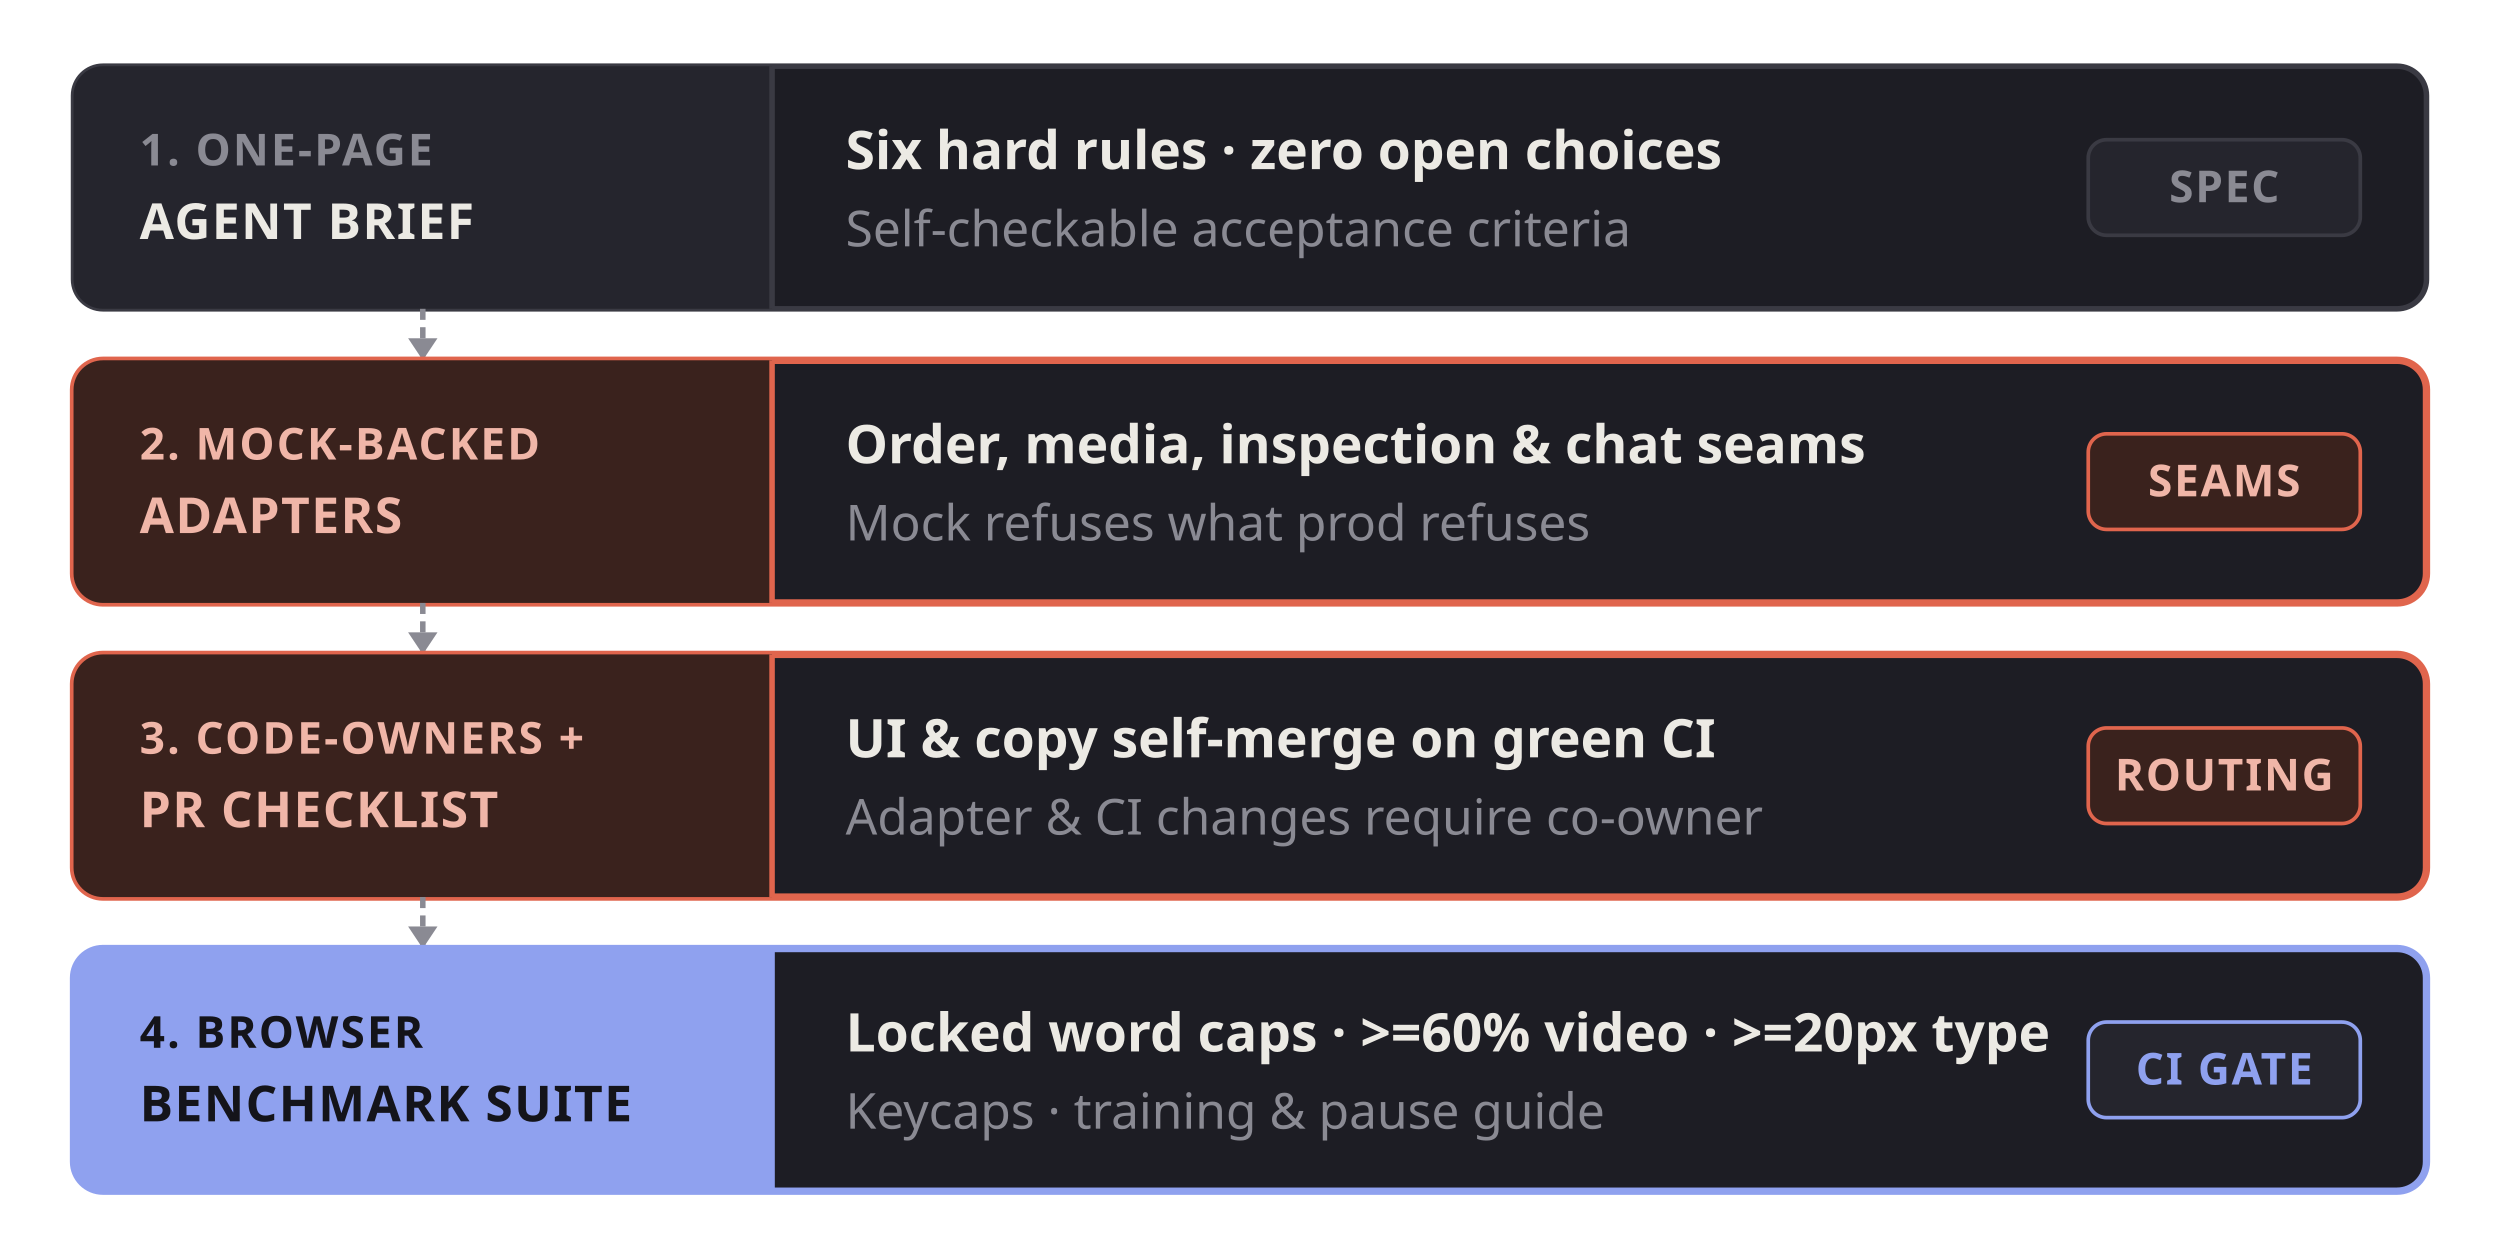
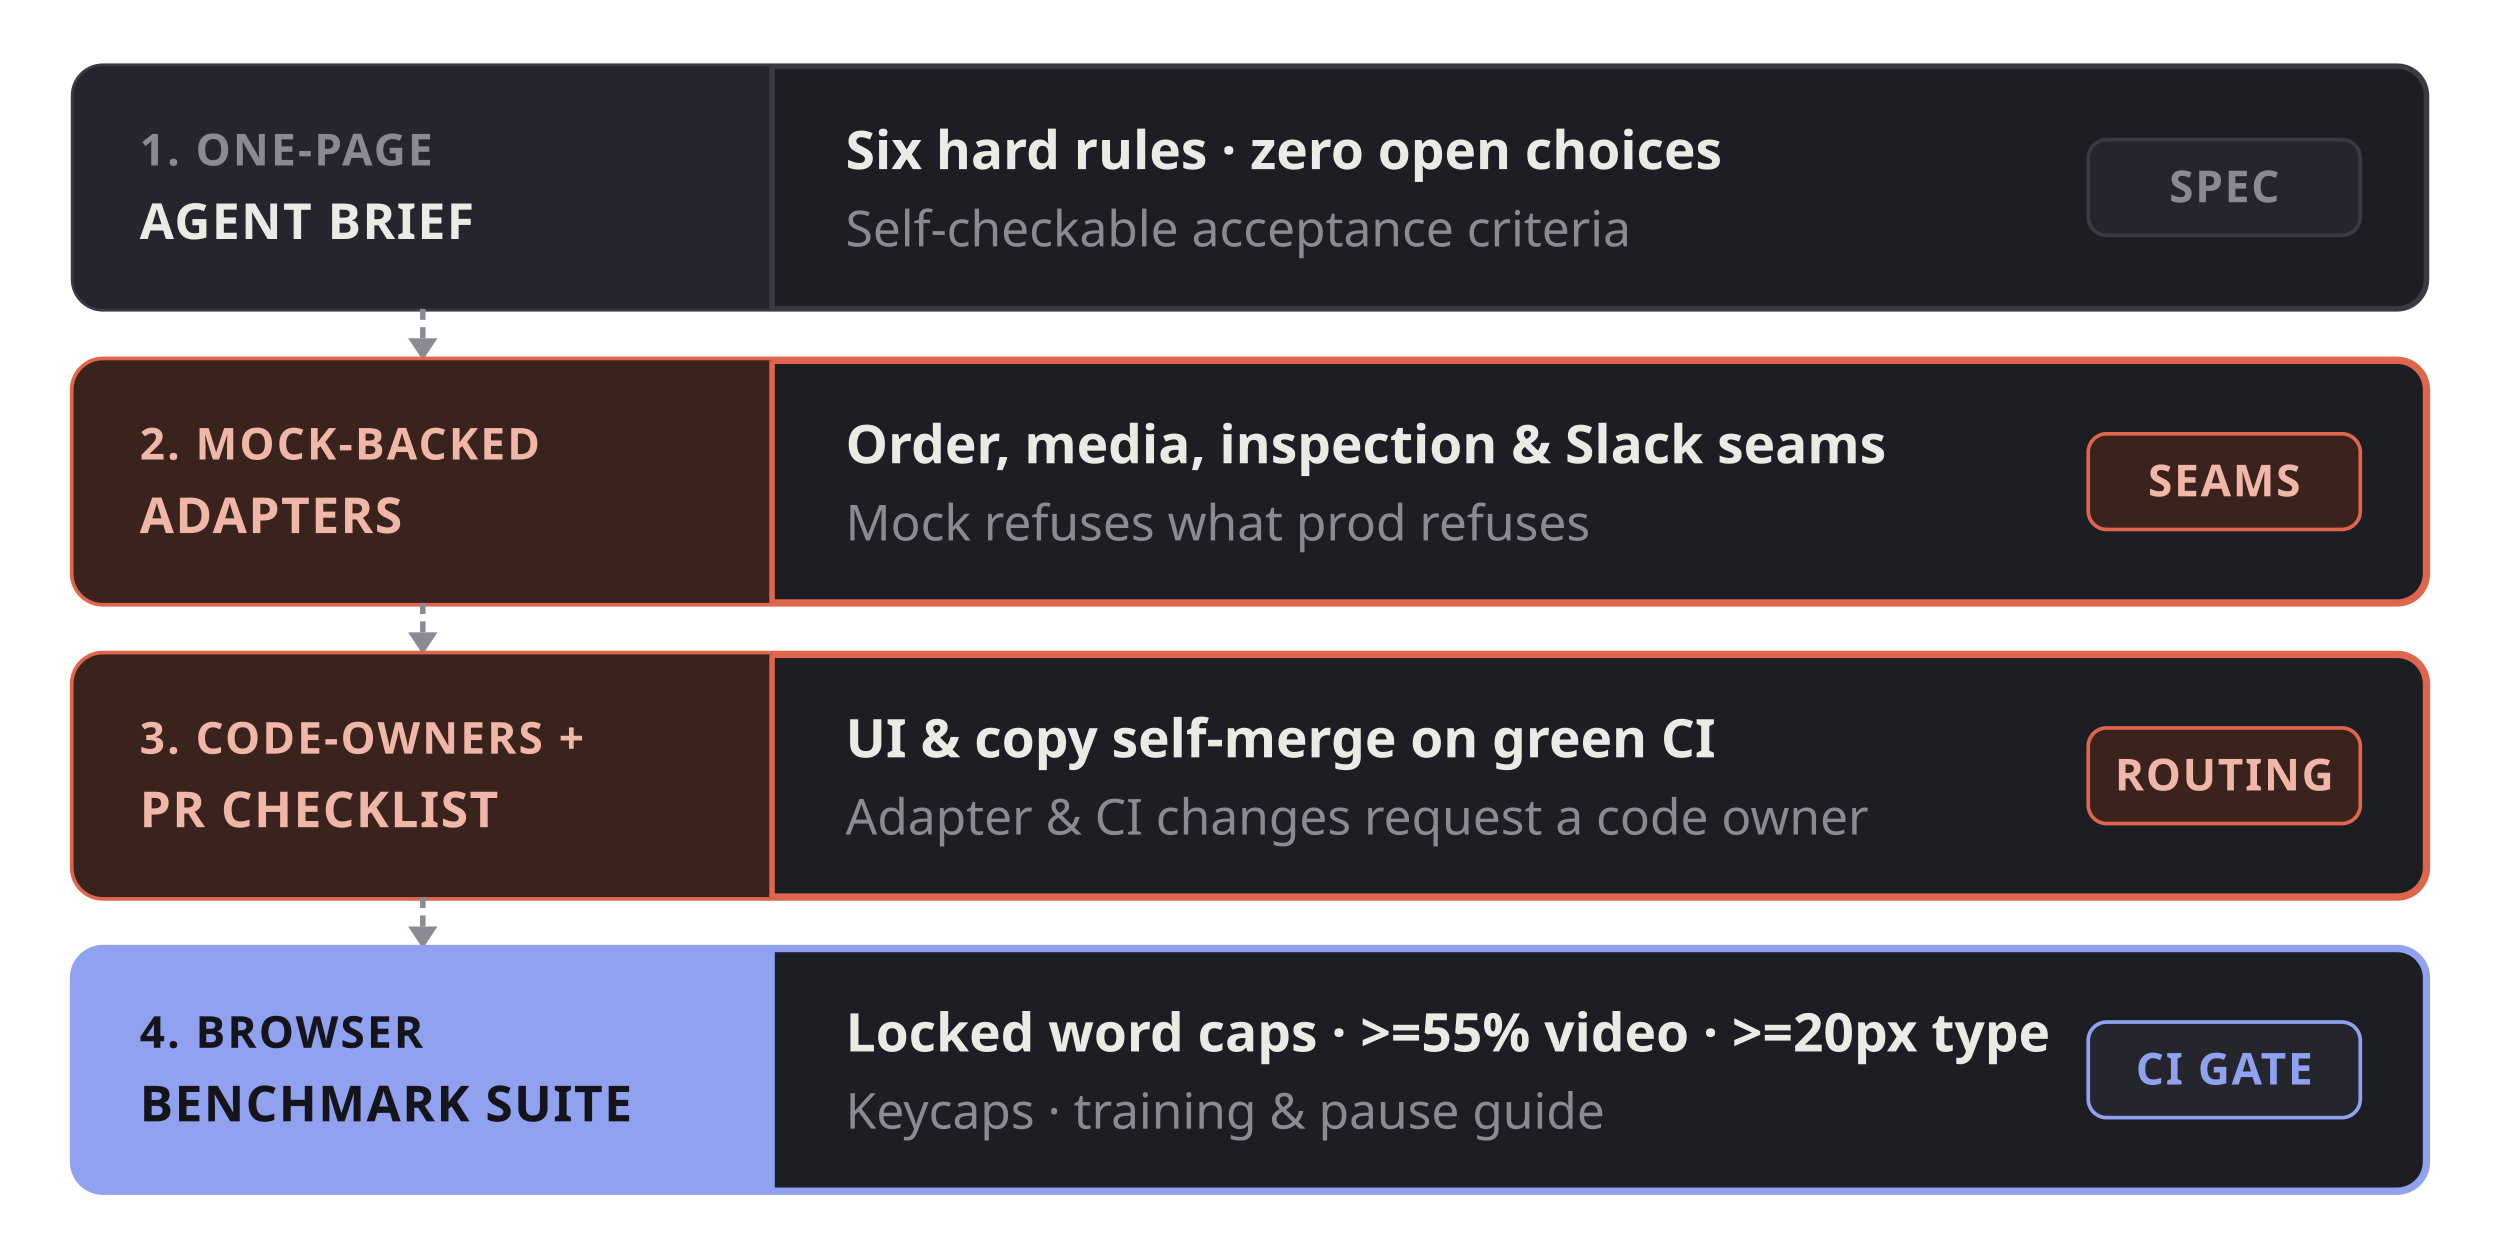
<svg xmlns="http://www.w3.org/2000/svg" width="680" height="340" viewBox="0 0 680 340">
  <g font-family="Inter Variable, system-ui, sans-serif" fill="#eceae4">
    <rect x="20" y="18" width="640" height="66" rx="8" fill="#1d1d24" stroke="#3a3a43" stroke-width="1.5" />
    <path d="M 28 18 H 210 V 84 H 28 A 8 8 0 0 1 20 76 V 26 A 8 8 0 0 1 28 18 Z" fill="#25252d" />
    <line x1="210" y1="18" x2="210" y2="84" stroke="#3a3a43" stroke-width="1.5" />
    <text x="38" y="45" font-size="12" font-weight="700" letter-spacing="0.05em" fill="#8a8a93">1. ONE-PAGE</text>
    <text x="38" y="65" font-size="13.5" font-weight="700" letter-spacing="0.03em" fill="#eceae4">AGENT BRIEF</text>
    <text x="230" y="46" font-size="14.5" font-weight="600" fill="#eceae4">Six hard rules · zero open choices</text>
    <text x="230" y="67" font-size="13.5" fill="#8a8a93">Self-checkable acceptance criteria</text>
    <rect x="568" y="38" width="74" height="26" rx="5" fill="#25252d" stroke="#3a3a43" stroke-width="1" />
    <text x="605" y="55" font-size="12" font-weight="700" letter-spacing="0.04em" text-anchor="middle" fill="#8a8a93">SPEC</text>
    <line x1="115" y1="84" x2="115" y2="98" stroke="#8a8a93" stroke-width="1.5" stroke-dasharray="3 2" />
    <polygon points="115,98 111,92 119,92" fill="#8a8a93" />
    <rect x="20" y="98" width="640" height="66" rx="8" fill="#1d1d24" stroke="#e0654d" stroke-width="2" />
    <path d="M 28 98 H 210 V 164 H 28 A 8 8 0 0 1 20 156 V 106 A 8 8 0 0 1 28 98 Z" fill="#3a221d" />
    <line x1="210" y1="98" x2="210" y2="164" stroke="#e0654d" stroke-width="1.5" />
    <text x="38" y="125" font-size="12" font-weight="700" letter-spacing="0.05em" fill="#f0b6a8">2. MOCK-BACKED</text>
    <text x="38" y="145" font-size="13.5" font-weight="700" letter-spacing="0.03em" fill="#f0b6a8">ADAPTERS</text>
-     <text x="230" y="126" font-size="14.5" font-weight="600" fill="#eceae4">Order, media, inspection &amp; chat seams</text>
+     <text x="230" y="126" font-size="14.5" font-weight="600" fill="#eceae4">Order, media, inspection &amp; Slack seams</text>
    <text x="230" y="147" font-size="13.5" fill="#8a8a93">Mock refuses what prod refuses</text>
    <rect x="568" y="118" width="74" height="26" rx="5" fill="#3a221d" stroke="#e0654d" stroke-width="1" />
    <text x="605" y="135" font-size="12" font-weight="700" letter-spacing="0.04em" text-anchor="middle" fill="#f0b6a8">SEAMS</text>
    <line x1="115" y1="164" x2="115" y2="178" stroke="#8a8a93" stroke-width="1.5" stroke-dasharray="3 2" />
    <polygon points="115,178 111,172 119,172" fill="#8a8a93" />
    <rect x="20" y="178" width="640" height="66" rx="8" fill="#1d1d24" stroke="#e0654d" stroke-width="2" />
    <path d="M 28 178 H 210 V 244 H 28 A 8 8 0 0 1 20 236 V 186 A 8 8 0 0 1 28 178 Z" fill="#3a221d" />
    <line x1="210" y1="178" x2="210" y2="244" stroke="#e0654d" stroke-width="1.5" />
    <text x="38" y="205" font-size="12" font-weight="700" letter-spacing="0.05em" fill="#f0b6a8">3. CODE-OWNERS +</text>
    <text x="38" y="225" font-size="13.5" font-weight="700" letter-spacing="0.03em" fill="#f0b6a8">PR CHECKLIST</text>
    <text x="230" y="206" font-size="14.5" font-weight="600" fill="#eceae4">UI &amp; copy self-merge on green CI</text>
-     <text x="230" y="227" font-size="13.5" fill="#8a8a93">Adapter &amp; CI changes require co-owner</text>
+     <text x="230" y="227" font-size="13.5" fill="#8a8a93">Adapter &amp; CI changes request a code owner</text>
    <rect x="568" y="198" width="74" height="26" rx="5" fill="#3a221d" stroke="#e0654d" stroke-width="1" />
    <text x="605" y="215" font-size="12" font-weight="700" letter-spacing="0.04em" text-anchor="middle" fill="#f0b6a8">ROUTING</text>
    <line x1="115" y1="244" x2="115" y2="258" stroke="#8a8a93" stroke-width="1.5" stroke-dasharray="3 2" />
    <polygon points="115,258 111,252 119,252" fill="#8a8a93" />
    <rect x="20" y="258" width="640" height="66" rx="8" fill="#1d1d24" stroke="#8fa1ef" stroke-width="2" />
    <path d="M 28 258 H 210 V 324 H 28 A 8 8 0 0 1 20 316 V 266 A 8 8 0 0 1 28 258 Z" fill="#8fa1ef" />
    <line x1="210" y1="258" x2="210" y2="324" stroke="#8fa1ef" stroke-width="1.5" />
    <text x="38" y="285" font-size="12" font-weight="700" letter-spacing="0.05em" fill="#14141a">4. BROWSER</text>
    <text x="38" y="305" font-size="13.5" font-weight="700" letter-spacing="0.03em" fill="#14141a">BENCHMARK SUITE</text>
-     <text x="230" y="286" font-size="14.5" font-weight="600" fill="#eceae4">Locked word caps · &gt;=60% video · &gt;=20px type</text>
+     <text x="230" y="286" font-size="14.5" font-weight="600" fill="#eceae4">Locked word caps · &gt;=55% video · &gt;=20px type</text>
    <text x="230" y="307" font-size="13.5" fill="#8a8a93">Keycaps · training &amp; pause guide</text>
    <rect x="568" y="278" width="74" height="26" rx="5" fill="#25252d" stroke="#8fa1ef" stroke-width="1" />
    <text x="605" y="295" font-size="12" font-weight="700" letter-spacing="0.04em" text-anchor="middle" fill="#8fa1ef">CI GATE</text>
  </g>
</svg>
